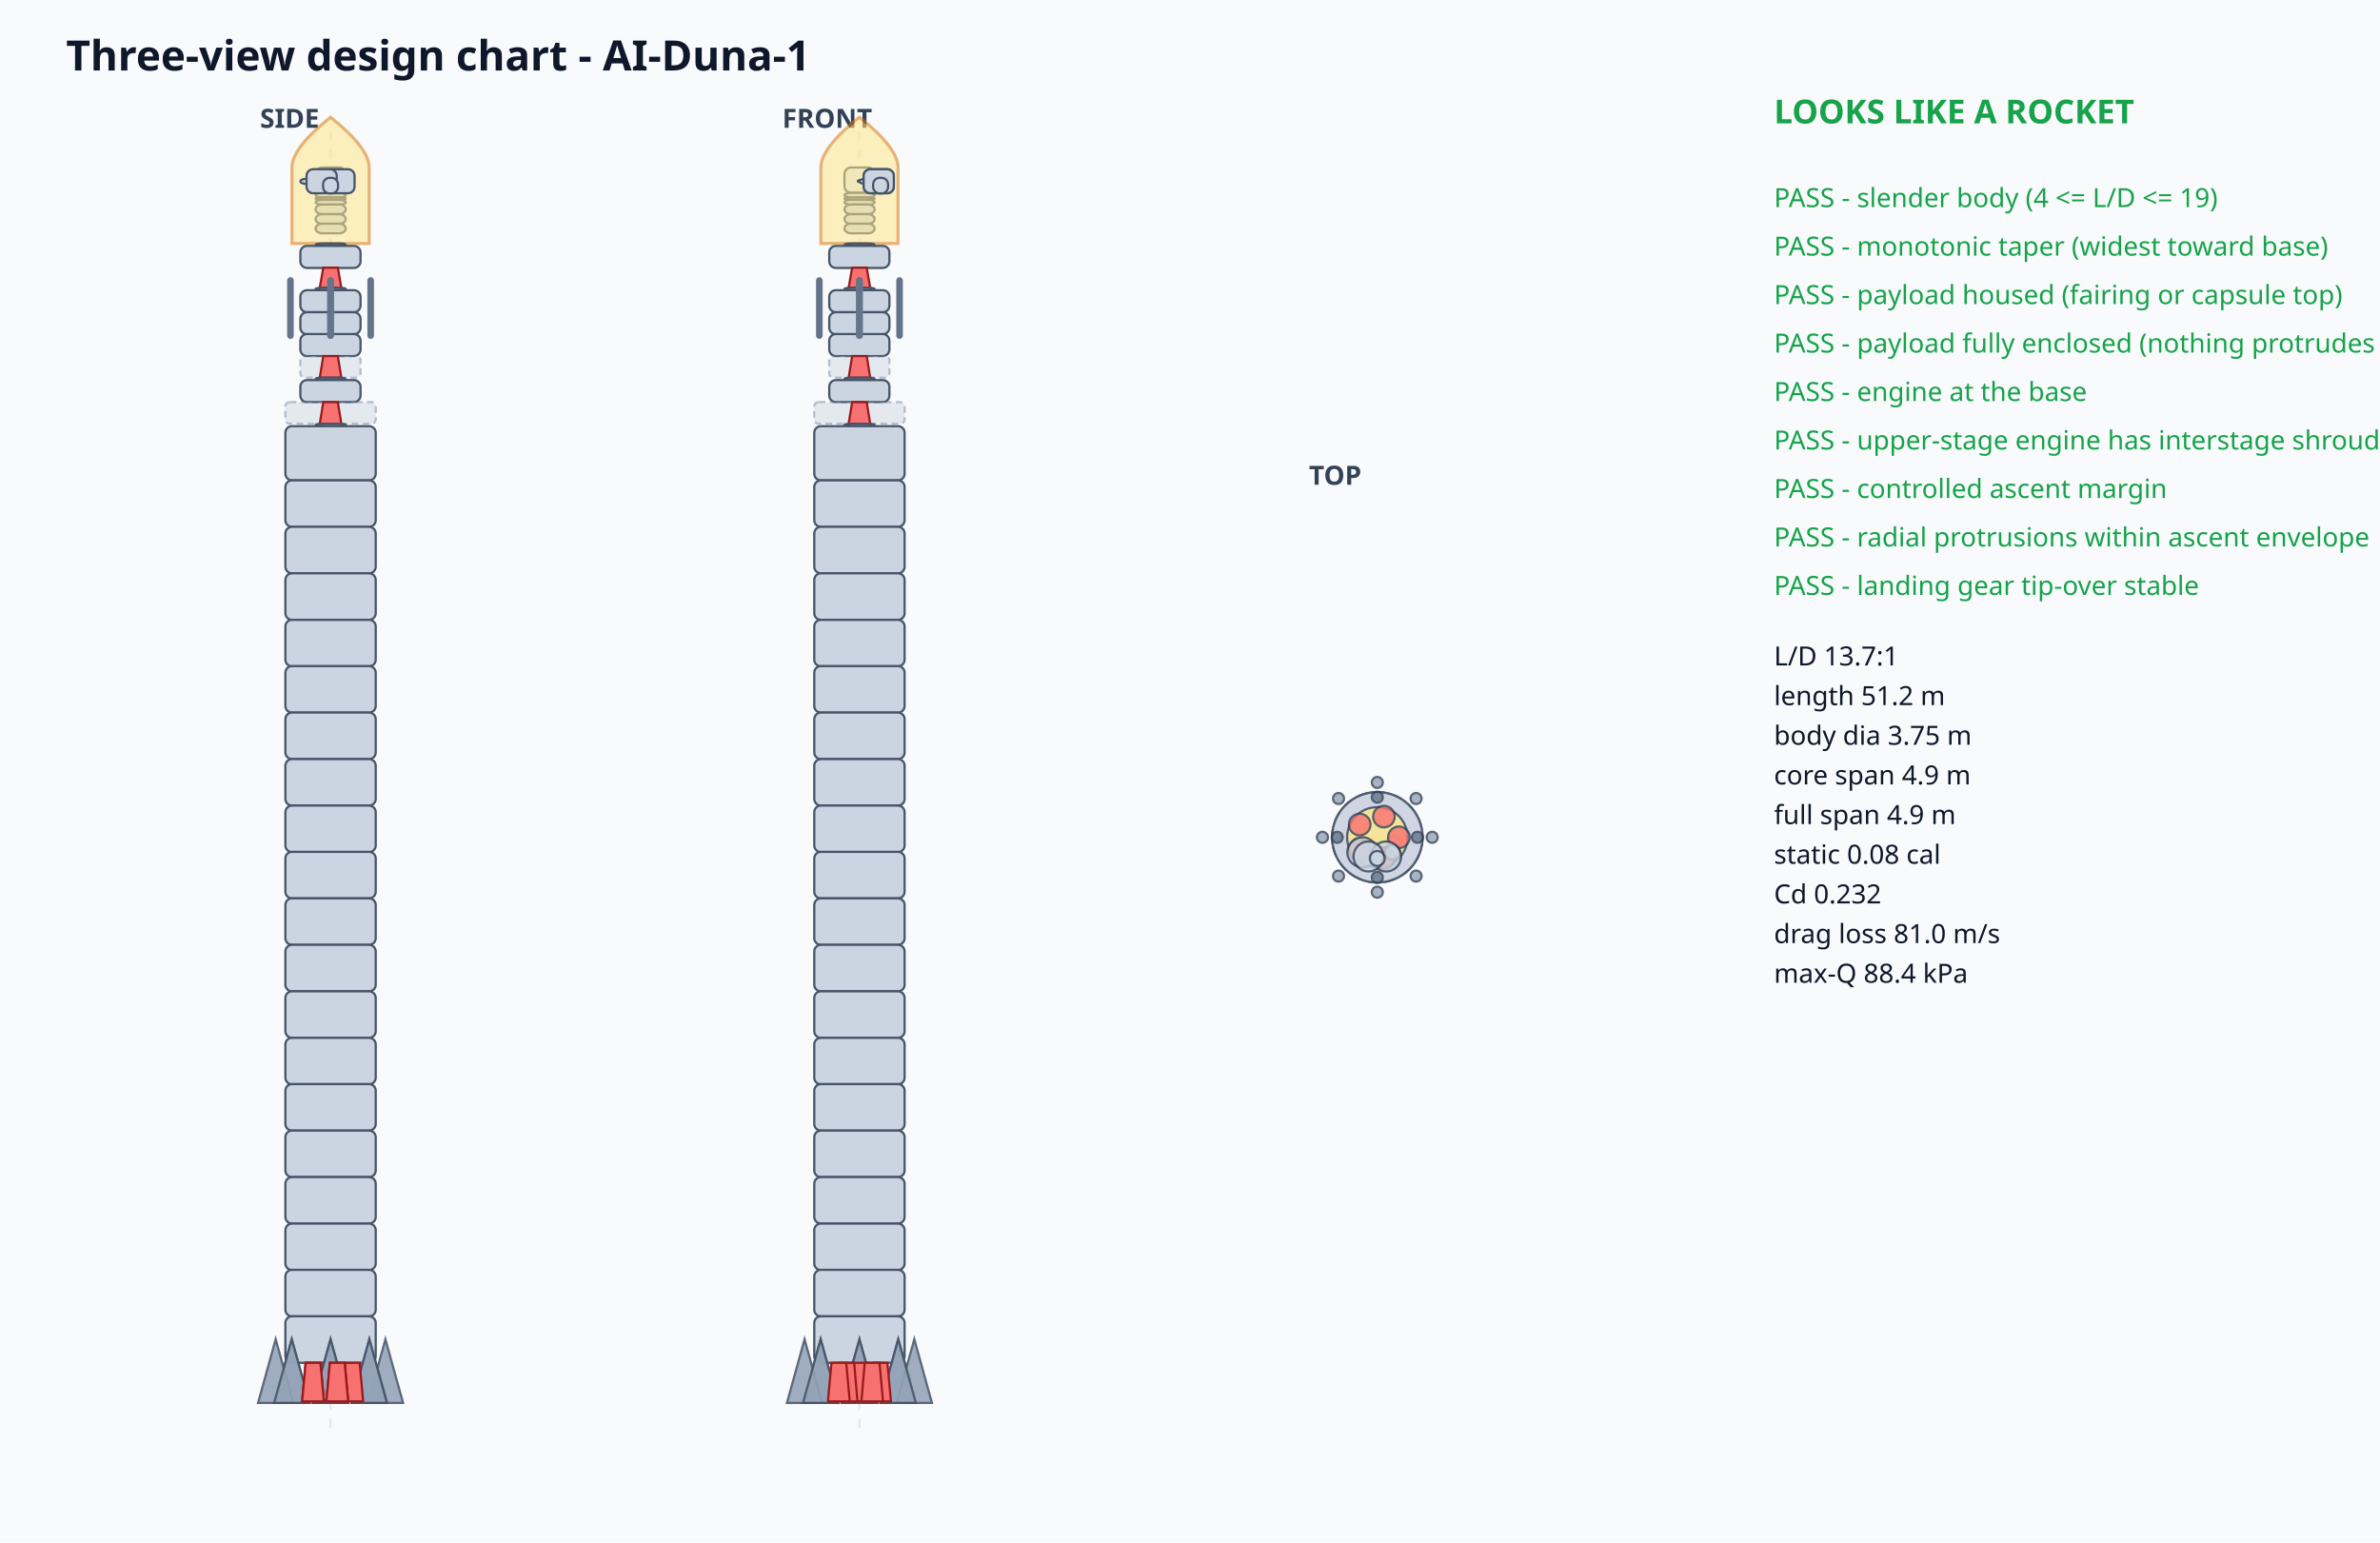
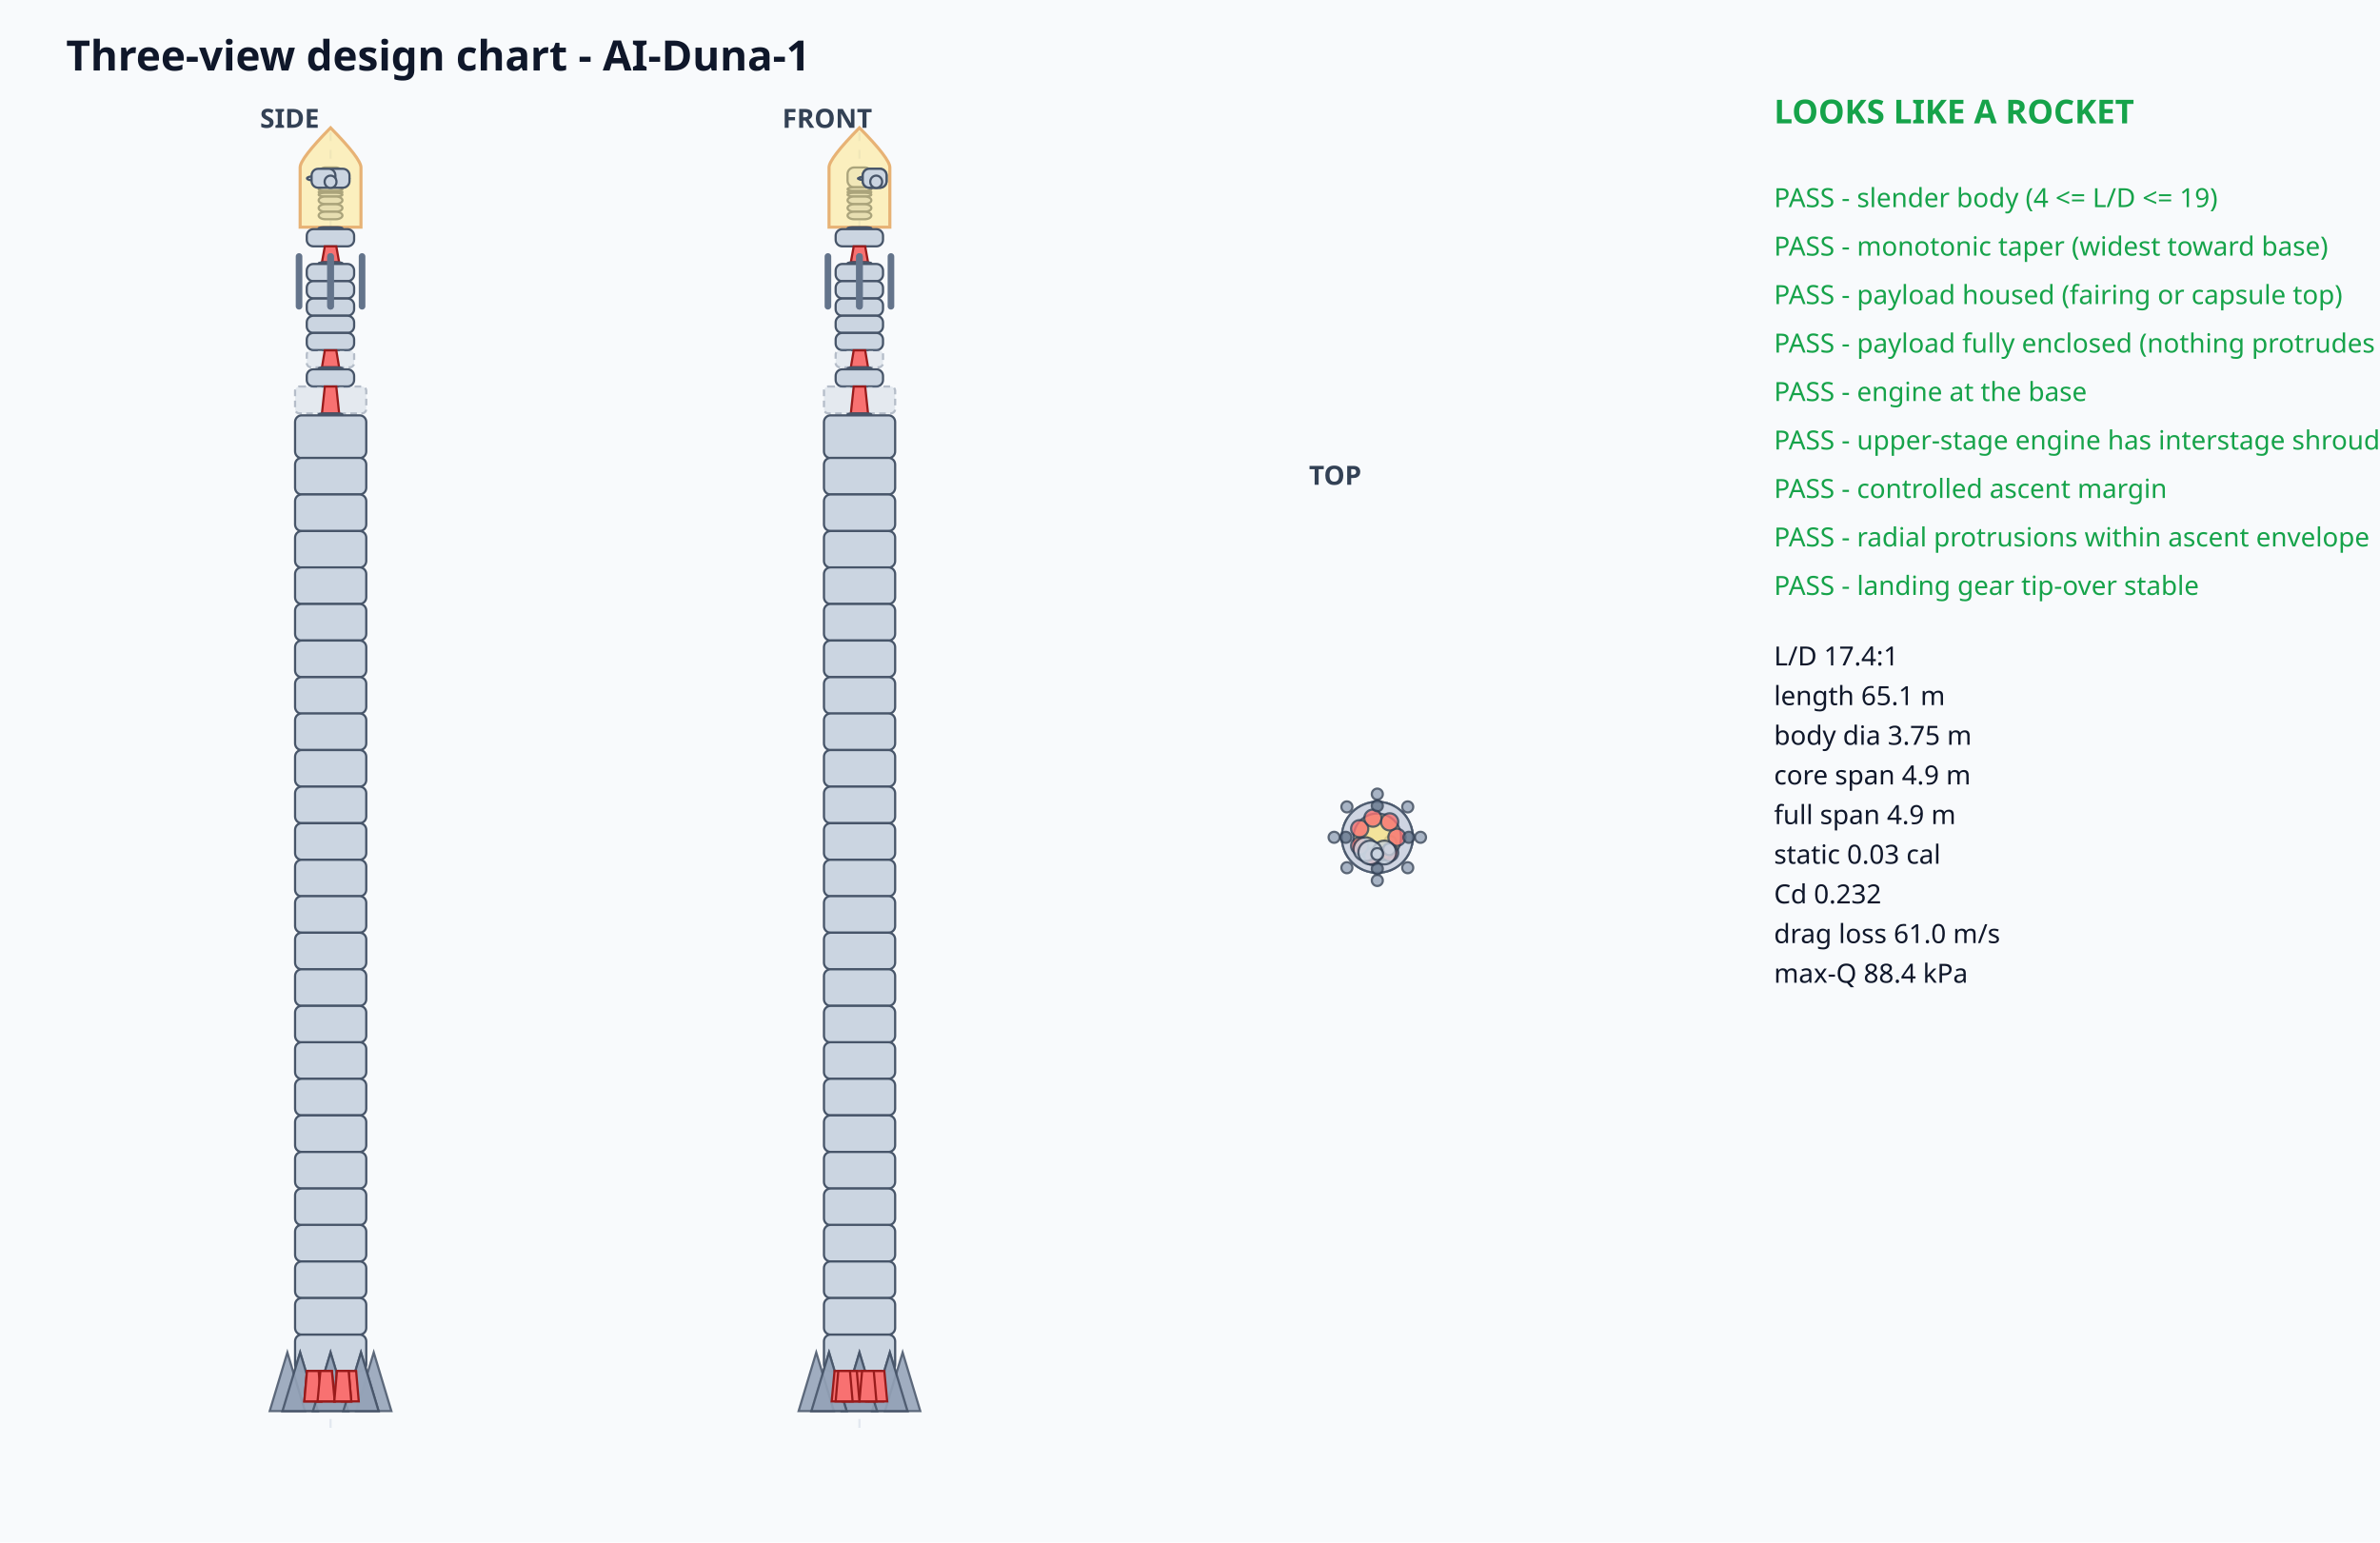
<svg xmlns="http://www.w3.org/2000/svg" width="1080" height="700" viewBox="0 0 1080 700" font-family="system-ui,Segoe UI,sans-serif">
  <rect width="1080" height="700" fill="#f8fafc" />
  <text x="30" y="32" font-size="19" font-weight="700" fill="#0f172a">Three-view design chart - AI-Duna-1</text>
  <text x="805" y="56" font-size="15" font-weight="700" fill="#16a34a">LOOKS LIKE A ROCKET</text>
  <text x="118" y="58" font-size="12" font-weight="700" fill="#334155">SIDE</text>
  <text x="355" y="58" font-size="12" font-weight="700" fill="#334155">FRONT</text>
  <text x="594" y="220" font-size="12" font-weight="700" fill="#334155">TOP</text>
  <line x1="150.0" y1="60" x2="150.0" y2="650" stroke="#e2e8f0" stroke-dasharray="4 4" />
  <line x1="390.0" y1="60" x2="390.0" y2="650" stroke="#e2e8f0" stroke-dasharray="4 4" />
-   <circle cx="625.0" cy="380.0" r="20.5" fill="none" stroke="#94a3b8" stroke-dasharray="4 4" />
-   <rect x="143.2" y="76.0" width="13.7" height="11.5" rx="3" fill="#e2e8f0" stroke="#475569" />
-   <rect x="143.2" y="87.5" width="13.7" height="2.1" rx="3" fill="#cbd5e1" stroke="#475569" />
-   <rect x="143.2" y="89.6" width="13.7" height="1.1" rx="3" fill="#cbd5e1" stroke="#475569" />
-   <rect x="143.2" y="90.7" width="13.7" height="2.2" rx="3" fill="#cbd5e1" stroke="#475569" />
-   <rect x="143.2" y="92.8" width="13.7" height="4.4" rx="3" fill="#cbd5e1" stroke="#475569" />
-   <rect x="143.2" y="97.2" width="13.7" height="4.4" rx="3" fill="#cbd5e1" stroke="#475569" />
-   <rect x="143.2" y="101.5" width="13.7" height="4.4" rx="3" fill="#cbd5e1" stroke="#475569" />
-   <path d="M 132.5 110.5 L 132.5 76.0 Q 132.5 67.2 150.0 53.2 Q 167.5 67.2 167.5 76.0 L 167.5 110.5 Z" fill="#fde68a" stroke="#d97706" stroke-width="1.4" opacity="0.55" />
-   <rect x="143.2" y="110.5" width="13.7" height="1.1" rx="3" fill="#cbd5e1" stroke="#475569" />
-   <rect x="136.3" y="111.6" width="27.3" height="10.0" rx="3" fill="#cbd5e1" stroke="#475569" />
-   <polygon points="146.7,121.5 153.3,121.5 154.9,130.6 145.1,130.6" fill="#f87171" stroke="#991b1b" />
-   <rect x="143.2" y="130.6" width="13.7" height="1.1" rx="3" fill="#cbd5e1" stroke="#475569" />
-   <rect x="136.3" y="131.7" width="27.3" height="10.0" rx="3" fill="#cbd5e1" stroke="#475569" />
-   <rect x="136.3" y="141.7" width="27.3" height="10.0" rx="3" fill="#cbd5e1" stroke="#475569" />
-   <rect x="136.3" y="151.6" width="27.3" height="10.0" rx="3" fill="#cbd5e1" stroke="#475569" />
-   <rect x="136.3" y="161.6" width="27.3" height="9.8" rx="2" fill="#cbd5e1" stroke="#64748b" stroke-dasharray="3 2" opacity="0.45" />
-   <polygon points="146.7,161.6 153.3,161.6 154.9,171.4 145.1,171.4" fill="#f87171" stroke="#991b1b" />
-   <rect x="143.2" y="171.4" width="13.7" height="1.1" rx="3" fill="#cbd5e1" stroke="#475569" />
-   <rect x="136.3" y="172.5" width="27.3" height="10.0" rx="3" fill="#cbd5e1" stroke="#475569" />
-   <rect x="129.5" y="182.5" width="41.0" height="9.8" rx="2" fill="#cbd5e1" stroke="#64748b" stroke-dasharray="3 2" opacity="0.45" />
-   <polygon points="146.7,182.5 153.3,182.5 154.9,192.3 145.1,192.3" fill="#f87171" stroke="#991b1b" />
-   <rect x="143.2" y="192.3" width="13.7" height="1.1" rx="3" fill="#cbd5e1" stroke="#475569" />
-   <rect x="129.5" y="193.4" width="41.0" height="24.6" rx="3" fill="#cbd5e1" stroke="#475569" />
-   <rect x="129.5" y="218.0" width="41.0" height="21.1" rx="3" fill="#cbd5e1" stroke="#475569" />
-   <rect x="129.5" y="239.1" width="41.0" height="21.1" rx="3" fill="#cbd5e1" stroke="#475569" />
-   <rect x="129.5" y="260.2" width="41.0" height="21.1" rx="3" fill="#cbd5e1" stroke="#475569" />
-   <rect x="129.5" y="281.3" width="41.0" height="21.1" rx="3" fill="#cbd5e1" stroke="#475569" />
-   <rect x="129.5" y="302.3" width="41.0" height="21.1" rx="3" fill="#cbd5e1" stroke="#475569" />
-   <rect x="129.5" y="323.4" width="41.0" height="21.1" rx="3" fill="#cbd5e1" stroke="#475569" />
-   <rect x="129.5" y="344.5" width="41.0" height="21.1" rx="3" fill="#cbd5e1" stroke="#475569" />
-   <rect x="129.5" y="365.6" width="41.0" height="21.1" rx="3" fill="#cbd5e1" stroke="#475569" />
-   <rect x="129.5" y="386.6" width="41.0" height="21.1" rx="3" fill="#cbd5e1" stroke="#475569" />
-   <rect x="129.5" y="407.7" width="41.0" height="21.1" rx="3" fill="#cbd5e1" stroke="#475569" />
-   <rect x="129.5" y="428.8" width="41.0" height="21.1" rx="3" fill="#cbd5e1" stroke="#475569" />
-   <rect x="129.5" y="449.9" width="41.0" height="21.1" rx="3" fill="#cbd5e1" stroke="#475569" />
-   <rect x="129.5" y="471.0" width="41.0" height="21.1" rx="3" fill="#cbd5e1" stroke="#475569" />
-   <rect x="129.5" y="492.0" width="41.0" height="21.1" rx="3" fill="#cbd5e1" stroke="#475569" />
-   <rect x="129.5" y="513.1" width="41.0" height="21.1" rx="3" fill="#cbd5e1" stroke="#475569" />
-   <rect x="129.5" y="534.2" width="41.0" height="21.1" rx="3" fill="#cbd5e1" stroke="#475569" />
-   <rect x="129.5" y="555.3" width="41.0" height="21.1" rx="3" fill="#cbd5e1" stroke="#475569" />
-   <rect x="129.5" y="576.3" width="41.0" height="21.1" rx="3" fill="#cbd5e1" stroke="#475569" />
-   <rect x="129.5" y="597.4" width="41.0" height="21.1" rx="3" fill="#cbd5e1" stroke="#475569" />
-   <polygon points="146.7,618.5 153.3,618.5 154.9,636.0 145.1,636.0" fill="#f87171" stroke="#991b1b" />
-   <rect x="154.0" y="81.7" width="6.8" height="1.0" rx="3" fill="#cbd5e1" stroke="#475569" />
-   <rect x="139.1" y="81.7" width="6.8" height="1.0" rx="3" fill="#cbd5e1" stroke="#475569" />
-   <rect x="153.4" y="81.3" width="6.8" height="2.0" rx="3" fill="#cbd5e1" stroke="#475569" />
-   <rect x="136.3" y="81.1" width="13.7" height="2.4" rx="3" fill="#cbd5e1" stroke="#475569" />
-   <rect x="147.2" y="76.8" width="13.7" height="10.9" rx="3" fill="#cbd5e1" stroke="#475569" />
-   <rect x="139.1" y="76.8" width="13.7" height="10.9" rx="3" fill="#cbd5e1" stroke="#475569" />
-   <rect x="146.6" y="80.7" width="6.8" height="7.1" rx="3" fill="#cbd5e1" stroke="#475569" />
-   <line x1="168.2" y1="127.3" x2="168.2" y2="152.3" stroke="#64748b" stroke-width="3" stroke-linecap="round" />
-   <line x1="150.0" y1="127.3" x2="150.0" y2="152.3" stroke="#64748b" stroke-width="3" stroke-linecap="round" />
-   <line x1="131.8" y1="127.3" x2="131.8" y2="152.3" stroke="#64748b" stroke-width="3" stroke-linecap="round" />
-   <line x1="150.0" y1="127.3" x2="150.0" y2="152.3" stroke="#64748b" stroke-width="3" stroke-linecap="round" />
-   <polygon points="174.9,607.8 166.9,636.7 182.9,636.7" fill="#94a3b8" stroke="#475569" opacity="0.88" />
-   <polygon points="167.6,607.8 159.6,636.7 175.6,636.7" fill="#94a3b8" stroke="#475569" opacity="0.88" />
-   <polygon points="150.0,607.8 142.0,636.7 158.0,636.7" fill="#94a3b8" stroke="#475569" opacity="0.88" />
-   <polygon points="132.4,607.8 124.4,636.7 140.4,636.7" fill="#94a3b8" stroke="#475569" opacity="0.88" />
-   <polygon points="125.1,607.8 117.1,636.7 133.1,636.7" fill="#94a3b8" stroke="#475569" opacity="0.88" />
-   <polygon points="132.4,607.8 124.4,636.7 140.4,636.7" fill="#94a3b8" stroke="#475569" opacity="0.88" />
-   <polygon points="150.0,607.8 142.0,636.7 158.0,636.7" fill="#94a3b8" stroke="#475569" opacity="0.88" />
-   <polygon points="167.6,607.8 159.6,636.7 175.6,636.7" fill="#94a3b8" stroke="#475569" opacity="0.88" />
-   <polygon points="156.5,618.5 163.2,618.5 164.8,636.0 154.9,636.0" fill="#f87171" stroke="#991b1b" />
-   <polygon points="149.7,618.5 156.4,618.5 158.0,636.0 148.1,636.0" fill="#f87171" stroke="#991b1b" />
-   <polygon points="138.7,618.5 145.4,618.5 147.0,636.0 137.1,636.0" fill="#f87171" stroke="#991b1b" />
-   <polygon points="138.7,618.5 145.4,618.5 147.0,636.0 137.1,636.0" fill="#f87171" stroke="#991b1b" />
-   <polygon points="149.7,618.5 156.4,618.5 158.0,636.0 148.1,636.0" fill="#f87171" stroke="#991b1b" />
-   <rect x="383.2" y="76.0" width="13.7" height="11.5" rx="3" fill="#e2e8f0" stroke="#475569" />
-   <rect x="383.2" y="87.5" width="13.7" height="2.1" rx="3" fill="#cbd5e1" stroke="#475569" />
-   <rect x="383.2" y="89.6" width="13.7" height="1.1" rx="3" fill="#cbd5e1" stroke="#475569" />
-   <rect x="383.2" y="90.7" width="13.7" height="2.2" rx="3" fill="#cbd5e1" stroke="#475569" />
-   <rect x="383.2" y="92.8" width="13.7" height="4.4" rx="3" fill="#cbd5e1" stroke="#475569" />
-   <rect x="383.2" y="97.2" width="13.7" height="4.4" rx="3" fill="#cbd5e1" stroke="#475569" />
-   <rect x="383.2" y="101.5" width="13.7" height="4.4" rx="3" fill="#cbd5e1" stroke="#475569" />
-   <path d="M 372.5 110.5 L 372.5 76.0 Q 372.5 67.2 390.0 53.2 Q 407.5 67.2 407.5 76.0 L 407.5 110.5 Z" fill="#fde68a" stroke="#d97706" stroke-width="1.4" opacity="0.55" />
-   <rect x="383.2" y="110.5" width="13.7" height="1.1" rx="3" fill="#cbd5e1" stroke="#475569" />
-   <rect x="376.3" y="111.6" width="27.3" height="10.0" rx="3" fill="#cbd5e1" stroke="#475569" />
-   <polygon points="386.7,121.5 393.3,121.5 394.9,130.6 385.1,130.6" fill="#f87171" stroke="#991b1b" />
-   <rect x="383.2" y="130.6" width="13.7" height="1.1" rx="3" fill="#cbd5e1" stroke="#475569" />
-   <rect x="376.3" y="131.7" width="27.3" height="10.0" rx="3" fill="#cbd5e1" stroke="#475569" />
-   <rect x="376.3" y="141.7" width="27.3" height="10.0" rx="3" fill="#cbd5e1" stroke="#475569" />
-   <rect x="376.3" y="151.6" width="27.3" height="10.0" rx="3" fill="#cbd5e1" stroke="#475569" />
-   <rect x="376.3" y="161.6" width="27.3" height="9.8" rx="2" fill="#cbd5e1" stroke="#64748b" stroke-dasharray="3 2" opacity="0.45" />
-   <polygon points="386.7,161.6 393.3,161.6 394.9,171.4 385.1,171.4" fill="#f87171" stroke="#991b1b" />
-   <rect x="383.2" y="171.4" width="13.7" height="1.1" rx="3" fill="#cbd5e1" stroke="#475569" />
-   <rect x="376.3" y="172.5" width="27.3" height="10.0" rx="3" fill="#cbd5e1" stroke="#475569" />
-   <rect x="369.5" y="182.5" width="41.0" height="9.8" rx="2" fill="#cbd5e1" stroke="#64748b" stroke-dasharray="3 2" opacity="0.45" />
-   <polygon points="386.7,182.5 393.3,182.5 394.9,192.3 385.1,192.3" fill="#f87171" stroke="#991b1b" />
-   <rect x="383.2" y="192.3" width="13.7" height="1.1" rx="3" fill="#cbd5e1" stroke="#475569" />
-   <rect x="369.5" y="193.4" width="41.0" height="24.6" rx="3" fill="#cbd5e1" stroke="#475569" />
-   <rect x="369.5" y="218.0" width="41.0" height="21.1" rx="3" fill="#cbd5e1" stroke="#475569" />
-   <rect x="369.5" y="239.1" width="41.0" height="21.1" rx="3" fill="#cbd5e1" stroke="#475569" />
-   <rect x="369.5" y="260.2" width="41.0" height="21.1" rx="3" fill="#cbd5e1" stroke="#475569" />
-   <rect x="369.5" y="281.3" width="41.0" height="21.1" rx="3" fill="#cbd5e1" stroke="#475569" />
-   <rect x="369.5" y="302.3" width="41.0" height="21.1" rx="3" fill="#cbd5e1" stroke="#475569" />
-   <rect x="369.5" y="323.4" width="41.0" height="21.1" rx="3" fill="#cbd5e1" stroke="#475569" />
-   <rect x="369.5" y="344.5" width="41.0" height="21.1" rx="3" fill="#cbd5e1" stroke="#475569" />
-   <rect x="369.5" y="365.6" width="41.0" height="21.1" rx="3" fill="#cbd5e1" stroke="#475569" />
-   <rect x="369.5" y="386.6" width="41.0" height="21.1" rx="3" fill="#cbd5e1" stroke="#475569" />
-   <rect x="369.5" y="407.7" width="41.0" height="21.1" rx="3" fill="#cbd5e1" stroke="#475569" />
-   <rect x="369.5" y="428.8" width="41.0" height="21.1" rx="3" fill="#cbd5e1" stroke="#475569" />
-   <rect x="369.5" y="449.9" width="41.0" height="21.1" rx="3" fill="#cbd5e1" stroke="#475569" />
-   <rect x="369.5" y="471.0" width="41.0" height="21.1" rx="3" fill="#cbd5e1" stroke="#475569" />
-   <rect x="369.5" y="492.0" width="41.0" height="21.1" rx="3" fill="#cbd5e1" stroke="#475569" />
-   <rect x="369.5" y="513.1" width="41.0" height="21.1" rx="3" fill="#cbd5e1" stroke="#475569" />
-   <rect x="369.5" y="534.2" width="41.0" height="21.1" rx="3" fill="#cbd5e1" stroke="#475569" />
-   <rect x="369.5" y="555.3" width="41.0" height="21.1" rx="3" fill="#cbd5e1" stroke="#475569" />
-   <rect x="369.5" y="576.3" width="41.0" height="21.1" rx="3" fill="#cbd5e1" stroke="#475569" />
-   <rect x="369.5" y="597.4" width="41.0" height="21.1" rx="3" fill="#cbd5e1" stroke="#475569" />
-   <polygon points="386.7,618.5 393.3,618.5 394.9,636.0 385.1,636.0" fill="#f87171" stroke="#991b1b" />
-   <rect x="389.3" y="81.7" width="6.8" height="1.0" rx="3" fill="#cbd5e1" stroke="#475569" />
-   <rect x="389.3" y="81.7" width="6.8" height="1.0" rx="3" fill="#cbd5e1" stroke="#475569" />
-   <rect x="393.4" y="81.3" width="6.8" height="2.0" rx="3" fill="#cbd5e1" stroke="#475569" />
-   <rect x="390.0" y="81.1" width="13.7" height="2.4" rx="3" fill="#cbd5e1" stroke="#475569" />
-   <rect x="391.9" y="76.8" width="13.7" height="10.9" rx="3" fill="#cbd5e1" stroke="#475569" />
-   <rect x="391.9" y="76.8" width="13.7" height="10.9" rx="3" fill="#cbd5e1" stroke="#475569" />
-   <rect x="396.2" y="80.7" width="6.8" height="7.1" rx="3" fill="#cbd5e1" stroke="#475569" />
-   <line x1="390.0" y1="127.3" x2="390.0" y2="152.3" stroke="#64748b" stroke-width="3" stroke-linecap="round" />
-   <line x1="408.2" y1="127.3" x2="408.2" y2="152.3" stroke="#64748b" stroke-width="3" stroke-linecap="round" />
-   <line x1="390.0" y1="127.3" x2="390.0" y2="152.3" stroke="#64748b" stroke-width="3" stroke-linecap="round" />
-   <line x1="371.8" y1="127.3" x2="371.8" y2="152.3" stroke="#64748b" stroke-width="3" stroke-linecap="round" />
-   <polygon points="390.0,607.8 382.0,636.7 398.0,636.7" fill="#94a3b8" stroke="#475569" opacity="0.88" />
-   <polygon points="407.6,607.8 399.6,636.7 415.6,636.7" fill="#94a3b8" stroke="#475569" opacity="0.88" />
-   <polygon points="414.9,607.8 406.9,636.7 422.9,636.7" fill="#94a3b8" stroke="#475569" opacity="0.88" />
-   <polygon points="407.6,607.8 399.6,636.7 415.6,636.7" fill="#94a3b8" stroke="#475569" opacity="0.88" />
-   <polygon points="390.0,607.8 382.0,636.7 398.0,636.7" fill="#94a3b8" stroke="#475569" opacity="0.88" />
-   <polygon points="372.4,607.8 364.4,636.7 380.4,636.7" fill="#94a3b8" stroke="#475569" opacity="0.88" />
-   <polygon points="365.1,607.8 357.1,636.7 373.1,636.7" fill="#94a3b8" stroke="#475569" opacity="0.88" />
-   <polygon points="372.4,607.8 364.4,636.7 380.4,636.7" fill="#94a3b8" stroke="#475569" opacity="0.88" />
-   <polygon points="386.7,618.5 393.3,618.5 394.9,636.0 385.1,636.0" fill="#f87171" stroke="#991b1b" />
-   <polygon points="396.0,618.5 402.7,618.5 404.3,636.0 394.4,636.0" fill="#f87171" stroke="#991b1b" />
-   <polygon points="392.4,618.5 399.1,618.5 400.7,636.0 390.9,636.0" fill="#f87171" stroke="#991b1b" />
-   <polygon points="380.9,618.5 387.6,618.5 389.1,636.0 379.3,636.0" fill="#f87171" stroke="#991b1b" />
-   <polygon points="377.3,618.5 384.0,618.5 385.6,636.0 375.7,636.0" fill="#f87171" stroke="#991b1b" />
-   <circle cx="625.0" cy="380.0" r="20.5" fill="#cbd5e1" stroke="#475569" opacity="0.30" />
-   <circle cx="625.0" cy="380.0" r="20.5" fill="#cbd5e1" stroke="#475569" opacity="0.30" />
-   <circle cx="625.0" cy="380.0" r="20.5" fill="#cbd5e1" stroke="#475569" opacity="0.30" />
-   <circle cx="625.0" cy="380.0" r="20.5" fill="#cbd5e1" stroke="#475569" opacity="0.30" />
-   <circle cx="625.0" cy="380.0" r="20.5" fill="#cbd5e1" stroke="#475569" opacity="0.30" />
-   <circle cx="625.0" cy="380.0" r="20.5" fill="#cbd5e1" stroke="#475569" opacity="0.30" />
-   <circle cx="625.0" cy="380.0" r="20.5" fill="#cbd5e1" stroke="#475569" opacity="0.30" />
-   <circle cx="625.0" cy="380.0" r="20.5" fill="#cbd5e1" stroke="#475569" opacity="0.30" />
-   <circle cx="632.5" cy="382.7" r="3.4" fill="#cbd5e1" stroke="#334155" opacity="0.80" />
-   <circle cx="617.5" cy="382.7" r="3.4" fill="#cbd5e1" stroke="#334155" opacity="0.80" />
-   <circle cx="625.0" cy="380.0" r="13.7" fill="#fde68a" stroke="#334155" opacity="0.80" />
-   <circle cx="634.8" cy="380.0" r="4.9" fill="#f87171" stroke="#334155" opacity="0.80" />
-   <circle cx="628.0" cy="389.4" r="4.9" fill="#f87171" stroke="#334155" opacity="0.80" />
-   <circle cx="617.0" cy="385.8" r="4.9" fill="#f87171" stroke="#334155" opacity="0.80" />
-   <circle cx="617.0" cy="374.2" r="4.9" fill="#f87171" stroke="#334155" opacity="0.80" />
-   <circle cx="628.0" cy="370.6" r="4.9" fill="#f87171" stroke="#334155" opacity="0.80" />
-   <circle cx="631.8" cy="386.8" r="3.4" fill="#cbd5e1" stroke="#334155" opacity="0.80" />
-   <circle cx="618.2" cy="386.8" r="6.8" fill="#cbd5e1" stroke="#334155" opacity="0.80" />
-   <circle cx="629.0" cy="388.7" r="6.8" fill="#cbd5e1" stroke="#334155" opacity="0.80" />
-   <circle cx="621.0" cy="388.7" r="6.8" fill="#cbd5e1" stroke="#334155" opacity="0.80" />
-   <circle cx="625.0" cy="389.6" r="3.4" fill="#cbd5e1" stroke="#334155" opacity="0.80" />
-   <circle cx="649.9" cy="380.0" r="2.5" fill="#94a3b8" stroke="#334155" opacity="0.80" />
-   <circle cx="642.6" cy="397.6" r="2.5" fill="#94a3b8" stroke="#334155" opacity="0.80" />
-   <circle cx="625.0" cy="404.9" r="2.5" fill="#94a3b8" stroke="#334155" opacity="0.80" />
-   <circle cx="607.4" cy="397.6" r="2.5" fill="#94a3b8" stroke="#334155" opacity="0.80" />
-   <circle cx="600.1" cy="380.0" r="2.5" fill="#94a3b8" stroke="#334155" opacity="0.80" />
-   <circle cx="607.4" cy="362.4" r="2.5" fill="#94a3b8" stroke="#334155" opacity="0.80" />
-   <circle cx="625.0" cy="355.1" r="2.5" fill="#94a3b8" stroke="#334155" opacity="0.80" />
-   <circle cx="642.6" cy="362.4" r="2.5" fill="#94a3b8" stroke="#334155" opacity="0.80" />
-   <circle cx="643.2" cy="380.0" r="2.5" fill="#64748b" stroke="#334155" opacity="0.80" />
-   <circle cx="625.0" cy="398.2" r="2.5" fill="#64748b" stroke="#334155" opacity="0.80" />
-   <circle cx="606.8" cy="380.0" r="2.5" fill="#64748b" stroke="#334155" opacity="0.80" />
-   <circle cx="625.0" cy="361.8" r="2.5" fill="#64748b" stroke="#334155" opacity="0.80" />
+   <circle cx="625.0" cy="380.0" r="16.1" fill="none" stroke="#94a3b8" stroke-dasharray="4 4" />
+   <rect x="144.6" y="76.0" width="10.8" height="9.0" rx="3" fill="#e2e8f0" stroke="#475569" />
+   <rect x="144.6" y="85.0" width="10.8" height="1.7" rx="3" fill="#cbd5e1" stroke="#475569" />
+   <rect x="144.6" y="86.7" width="10.8" height="1.0" rx="3" fill="#cbd5e1" stroke="#475569" />
+   <rect x="144.6" y="87.5" width="10.8" height="1.7" rx="3" fill="#cbd5e1" stroke="#475569" />
+   <rect x="144.6" y="89.2" width="10.8" height="3.4" rx="3" fill="#cbd5e1" stroke="#475569" />
+   <rect x="144.6" y="92.7" width="10.8" height="3.4" rx="3" fill="#cbd5e1" stroke="#475569" />
+   <rect x="144.6" y="96.1" width="10.8" height="3.4" rx="3" fill="#cbd5e1" stroke="#475569" />
+   <path d="M 136.2 103.1 L 136.2 76.0 Q 136.2 72.0 150.0 58.0 Q 163.8 72.0 163.8 76.0 L 163.8 103.1 Z" fill="#fde68a" stroke="#d97706" stroke-width="1.4" opacity="0.55" />
+   <rect x="144.6" y="103.1" width="10.8" height="1.0" rx="3" fill="#cbd5e1" stroke="#475569" />
+   <rect x="139.2" y="104.0" width="21.5" height="7.8" rx="3" fill="#cbd5e1" stroke="#475569" />
+   <polygon points="147.4,111.8 152.6,111.8 153.9,119.0 146.1,119.0" fill="#f87171" stroke="#991b1b" />
+   <rect x="144.6" y="119.0" width="10.8" height="1.0" rx="3" fill="#cbd5e1" stroke="#475569" />
+   <rect x="139.2" y="119.8" width="21.5" height="7.8" rx="3" fill="#cbd5e1" stroke="#475569" />
+   <rect x="139.2" y="127.6" width="21.5" height="7.8" rx="3" fill="#cbd5e1" stroke="#475569" />
+   <rect x="139.2" y="135.5" width="21.5" height="7.8" rx="3" fill="#cbd5e1" stroke="#475569" />
+   <rect x="139.2" y="143.3" width="21.5" height="7.8" rx="3" fill="#cbd5e1" stroke="#475569" />
+   <rect x="139.2" y="151.1" width="21.5" height="7.8" rx="3" fill="#cbd5e1" stroke="#475569" />
+   <rect x="139.2" y="159.0" width="21.5" height="7.7" rx="2" fill="#cbd5e1" stroke="#64748b" stroke-dasharray="3 2" opacity="0.45" />
+   <polygon points="147.4,159.0 152.6,159.0 153.9,166.7 146.1,166.7" fill="#f87171" stroke="#991b1b" />
+   <rect x="144.6" y="166.7" width="10.8" height="1.0" rx="3" fill="#cbd5e1" stroke="#475569" />
+   <rect x="139.2" y="167.6" width="21.5" height="7.8" rx="3" fill="#cbd5e1" stroke="#475569" />
+   <rect x="133.9" y="175.4" width="32.3" height="12.2" rx="2" fill="#cbd5e1" stroke="#64748b" stroke-dasharray="3 2" opacity="0.45" />
+   <polygon points="147.4,175.4 152.6,175.4 153.9,187.6 146.1,187.6" fill="#f87171" stroke="#991b1b" />
+   <rect x="144.6" y="187.6" width="10.8" height="1.0" rx="3" fill="#cbd5e1" stroke="#475569" />
+   <rect x="133.9" y="188.5" width="32.3" height="19.4" rx="3" fill="#cbd5e1" stroke="#475569" />
+   <rect x="133.9" y="207.8" width="32.3" height="16.6" rx="3" fill="#cbd5e1" stroke="#475569" />
+   <rect x="133.9" y="224.4" width="32.3" height="16.6" rx="3" fill="#cbd5e1" stroke="#475569" />
+   <rect x="133.9" y="241.0" width="32.3" height="16.6" rx="3" fill="#cbd5e1" stroke="#475569" />
+   <rect x="133.9" y="257.5" width="32.3" height="16.6" rx="3" fill="#cbd5e1" stroke="#475569" />
+   <rect x="133.9" y="274.1" width="32.3" height="16.6" rx="3" fill="#cbd5e1" stroke="#475569" />
+   <rect x="133.9" y="290.7" width="32.3" height="16.6" rx="3" fill="#cbd5e1" stroke="#475569" />
+   <rect x="133.9" y="307.3" width="32.3" height="16.6" rx="3" fill="#cbd5e1" stroke="#475569" />
+   <rect x="133.9" y="323.8" width="32.3" height="16.6" rx="3" fill="#cbd5e1" stroke="#475569" />
+   <rect x="133.9" y="340.4" width="32.3" height="16.6" rx="3" fill="#cbd5e1" stroke="#475569" />
+   <rect x="133.9" y="357.0" width="32.3" height="16.6" rx="3" fill="#cbd5e1" stroke="#475569" />
+   <rect x="133.9" y="373.6" width="32.3" height="16.6" rx="3" fill="#cbd5e1" stroke="#475569" />
+   <rect x="133.9" y="390.2" width="32.3" height="16.6" rx="3" fill="#cbd5e1" stroke="#475569" />
+   <rect x="133.9" y="406.7" width="32.3" height="16.6" rx="3" fill="#cbd5e1" stroke="#475569" />
+   <rect x="133.9" y="423.3" width="32.3" height="16.6" rx="3" fill="#cbd5e1" stroke="#475569" />
+   <rect x="133.9" y="439.9" width="32.3" height="16.6" rx="3" fill="#cbd5e1" stroke="#475569" />
+   <rect x="133.9" y="456.5" width="32.3" height="16.6" rx="3" fill="#cbd5e1" stroke="#475569" />
+   <rect x="133.9" y="473.0" width="32.3" height="16.6" rx="3" fill="#cbd5e1" stroke="#475569" />
+   <rect x="133.9" y="489.6" width="32.3" height="16.6" rx="3" fill="#cbd5e1" stroke="#475569" />
+   <rect x="133.9" y="506.2" width="32.3" height="16.6" rx="3" fill="#cbd5e1" stroke="#475569" />
+   <rect x="133.9" y="522.8" width="32.3" height="16.6" rx="3" fill="#cbd5e1" stroke="#475569" />
+   <rect x="133.9" y="539.4" width="32.3" height="16.6" rx="3" fill="#cbd5e1" stroke="#475569" />
+   <rect x="133.9" y="555.9" width="32.3" height="16.6" rx="3" fill="#cbd5e1" stroke="#475569" />
+   <rect x="133.9" y="572.5" width="32.3" height="16.6" rx="3" fill="#cbd5e1" stroke="#475569" />
+   <rect x="133.9" y="589.1" width="32.3" height="16.6" rx="3" fill="#cbd5e1" stroke="#475569" />
+   <rect x="133.9" y="605.7" width="32.3" height="16.6" rx="3" fill="#cbd5e1" stroke="#475569" />
+   <polygon points="147.4,622.2 152.6,622.2 153.9,636.0 146.1,636.0" fill="#f87171" stroke="#991b1b" />
+   <rect x="153.2" y="80.5" width="5.4" height="1.0" rx="3" fill="#cbd5e1" stroke="#475569" />
+   <rect x="149.8" y="80.5" width="5.4" height="1.0" rx="3" fill="#cbd5e1" stroke="#475569" />
+   <rect x="144.8" y="80.5" width="5.4" height="1.0" rx="3" fill="#cbd5e1" stroke="#475569" />
+   <rect x="141.4" y="80.5" width="5.4" height="1.0" rx="3" fill="#cbd5e1" stroke="#475569" />
+   <rect x="152.7" y="80.2" width="5.4" height="1.5" rx="3" fill="#cbd5e1" stroke="#475569" />
+   <rect x="139.3" y="80.0" width="10.8" height="1.9" rx="3" fill="#cbd5e1" stroke="#475569" />
+   <rect x="147.8" y="76.6" width="10.8" height="8.6" rx="3" fill="#cbd5e1" stroke="#475569" />
+   <rect x="141.4" y="76.6" width="10.8" height="8.6" rx="3" fill="#cbd5e1" stroke="#475569" />
+   <rect x="147.3" y="79.7" width="5.4" height="5.6" rx="3" fill="#cbd5e1" stroke="#475569" />
+   <line x1="164.3" y1="116.4" x2="164.3" y2="139.0" stroke="#64748b" stroke-width="3" stroke-linecap="round" />
+   <line x1="150.0" y1="116.4" x2="150.0" y2="139.0" stroke="#64748b" stroke-width="3" stroke-linecap="round" />
+   <line x1="135.7" y1="116.4" x2="135.7" y2="139.0" stroke="#64748b" stroke-width="3" stroke-linecap="round" />
+   <line x1="150.0" y1="116.4" x2="150.0" y2="139.0" stroke="#64748b" stroke-width="3" stroke-linecap="round" />
+   <polygon points="169.6,613.8 161.6,640.4 177.6,640.4" fill="#94a3b8" stroke="#475569" opacity="0.88" />
+   <polygon points="163.8,613.8 155.8,640.4 171.8,640.4" fill="#94a3b8" stroke="#475569" opacity="0.88" />
+   <polygon points="150.0,613.8 142.0,640.4 158.0,640.4" fill="#94a3b8" stroke="#475569" opacity="0.88" />
+   <polygon points="136.2,613.8 128.2,640.4 144.2,640.4" fill="#94a3b8" stroke="#475569" opacity="0.88" />
+   <polygon points="130.4,613.8 122.4,640.4 138.4,640.4" fill="#94a3b8" stroke="#475569" opacity="0.88" />
+   <polygon points="136.2,613.8 128.2,640.4 144.2,640.4" fill="#94a3b8" stroke="#475569" opacity="0.88" />
+   <polygon points="150.0,613.8 142.0,640.4 158.0,640.4" fill="#94a3b8" stroke="#475569" opacity="0.88" />
+   <polygon points="163.8,613.8 155.8,640.4 171.8,640.4" fill="#94a3b8" stroke="#475569" opacity="0.88" />
+   <polygon points="156.3,622.2 161.6,622.2 162.8,636.0 155.1,636.0" fill="#f87171" stroke="#991b1b" />
+   <polygon points="152.9,622.2 158.2,622.2 159.4,636.0 151.7,636.0" fill="#f87171" stroke="#991b1b" />
+   <polygon points="145.4,622.2 150.6,622.2 151.9,636.0 144.1,636.0" fill="#f87171" stroke="#991b1b" />
+   <polygon points="139.3,622.2 144.6,622.2 145.8,636.0 138.1,636.0" fill="#f87171" stroke="#991b1b" />
+   <polygon points="139.3,622.2 144.6,622.2 145.8,636.0 138.1,636.0" fill="#f87171" stroke="#991b1b" />
+   <polygon points="145.4,622.2 150.6,622.2 151.9,636.0 144.1,636.0" fill="#f87171" stroke="#991b1b" />
+   <polygon points="152.9,622.2 158.2,622.2 159.4,636.0 151.7,636.0" fill="#f87171" stroke="#991b1b" />
+   <rect x="384.6" y="76.0" width="10.8" height="9.0" rx="3" fill="#e2e8f0" stroke="#475569" />
+   <rect x="384.6" y="85.0" width="10.8" height="1.7" rx="3" fill="#cbd5e1" stroke="#475569" />
+   <rect x="384.6" y="86.7" width="10.8" height="1.0" rx="3" fill="#cbd5e1" stroke="#475569" />
+   <rect x="384.6" y="87.5" width="10.8" height="1.7" rx="3" fill="#cbd5e1" stroke="#475569" />
+   <rect x="384.6" y="89.2" width="10.8" height="3.4" rx="3" fill="#cbd5e1" stroke="#475569" />
+   <rect x="384.6" y="92.7" width="10.8" height="3.4" rx="3" fill="#cbd5e1" stroke="#475569" />
+   <rect x="384.6" y="96.1" width="10.8" height="3.4" rx="3" fill="#cbd5e1" stroke="#475569" />
+   <path d="M 376.2 103.1 L 376.2 76.0 Q 376.2 72.0 390.0 58.0 Q 403.8 72.0 403.8 76.0 L 403.8 103.1 Z" fill="#fde68a" stroke="#d97706" stroke-width="1.4" opacity="0.55" />
+   <rect x="384.6" y="103.1" width="10.8" height="1.0" rx="3" fill="#cbd5e1" stroke="#475569" />
+   <rect x="379.2" y="104.0" width="21.5" height="7.8" rx="3" fill="#cbd5e1" stroke="#475569" />
+   <polygon points="387.4,111.8 392.6,111.8 393.9,119.0 386.1,119.0" fill="#f87171" stroke="#991b1b" />
+   <rect x="384.6" y="119.0" width="10.8" height="1.0" rx="3" fill="#cbd5e1" stroke="#475569" />
+   <rect x="379.2" y="119.8" width="21.5" height="7.8" rx="3" fill="#cbd5e1" stroke="#475569" />
+   <rect x="379.2" y="127.6" width="21.5" height="7.8" rx="3" fill="#cbd5e1" stroke="#475569" />
+   <rect x="379.2" y="135.5" width="21.5" height="7.8" rx="3" fill="#cbd5e1" stroke="#475569" />
+   <rect x="379.2" y="143.3" width="21.5" height="7.8" rx="3" fill="#cbd5e1" stroke="#475569" />
+   <rect x="379.2" y="151.1" width="21.5" height="7.8" rx="3" fill="#cbd5e1" stroke="#475569" />
+   <rect x="379.2" y="159.0" width="21.5" height="7.7" rx="2" fill="#cbd5e1" stroke="#64748b" stroke-dasharray="3 2" opacity="0.45" />
+   <polygon points="387.4,159.0 392.6,159.0 393.9,166.7 386.1,166.7" fill="#f87171" stroke="#991b1b" />
+   <rect x="384.6" y="166.7" width="10.8" height="1.0" rx="3" fill="#cbd5e1" stroke="#475569" />
+   <rect x="379.2" y="167.6" width="21.5" height="7.8" rx="3" fill="#cbd5e1" stroke="#475569" />
+   <rect x="373.9" y="175.4" width="32.3" height="12.2" rx="2" fill="#cbd5e1" stroke="#64748b" stroke-dasharray="3 2" opacity="0.45" />
+   <polygon points="387.4,175.4 392.6,175.4 393.9,187.6 386.1,187.6" fill="#f87171" stroke="#991b1b" />
+   <rect x="384.6" y="187.6" width="10.8" height="1.0" rx="3" fill="#cbd5e1" stroke="#475569" />
+   <rect x="373.9" y="188.5" width="32.3" height="19.4" rx="3" fill="#cbd5e1" stroke="#475569" />
+   <rect x="373.9" y="207.8" width="32.3" height="16.6" rx="3" fill="#cbd5e1" stroke="#475569" />
+   <rect x="373.9" y="224.4" width="32.3" height="16.6" rx="3" fill="#cbd5e1" stroke="#475569" />
+   <rect x="373.9" y="241.0" width="32.3" height="16.6" rx="3" fill="#cbd5e1" stroke="#475569" />
+   <rect x="373.9" y="257.5" width="32.3" height="16.6" rx="3" fill="#cbd5e1" stroke="#475569" />
+   <rect x="373.9" y="274.1" width="32.3" height="16.6" rx="3" fill="#cbd5e1" stroke="#475569" />
+   <rect x="373.9" y="290.7" width="32.3" height="16.6" rx="3" fill="#cbd5e1" stroke="#475569" />
+   <rect x="373.9" y="307.3" width="32.3" height="16.6" rx="3" fill="#cbd5e1" stroke="#475569" />
+   <rect x="373.9" y="323.8" width="32.3" height="16.6" rx="3" fill="#cbd5e1" stroke="#475569" />
+   <rect x="373.9" y="340.4" width="32.3" height="16.6" rx="3" fill="#cbd5e1" stroke="#475569" />
+   <rect x="373.9" y="357.0" width="32.3" height="16.6" rx="3" fill="#cbd5e1" stroke="#475569" />
+   <rect x="373.9" y="373.6" width="32.3" height="16.6" rx="3" fill="#cbd5e1" stroke="#475569" />
+   <rect x="373.9" y="390.2" width="32.3" height="16.6" rx="3" fill="#cbd5e1" stroke="#475569" />
+   <rect x="373.9" y="406.7" width="32.3" height="16.6" rx="3" fill="#cbd5e1" stroke="#475569" />
+   <rect x="373.9" y="423.3" width="32.3" height="16.6" rx="3" fill="#cbd5e1" stroke="#475569" />
+   <rect x="373.9" y="439.9" width="32.3" height="16.6" rx="3" fill="#cbd5e1" stroke="#475569" />
+   <rect x="373.9" y="456.5" width="32.3" height="16.6" rx="3" fill="#cbd5e1" stroke="#475569" />
+   <rect x="373.9" y="473.0" width="32.3" height="16.6" rx="3" fill="#cbd5e1" stroke="#475569" />
+   <rect x="373.9" y="489.6" width="32.3" height="16.6" rx="3" fill="#cbd5e1" stroke="#475569" />
+   <rect x="373.9" y="506.2" width="32.3" height="16.6" rx="3" fill="#cbd5e1" stroke="#475569" />
+   <rect x="373.9" y="522.8" width="32.3" height="16.6" rx="3" fill="#cbd5e1" stroke="#475569" />
+   <rect x="373.9" y="539.4" width="32.3" height="16.6" rx="3" fill="#cbd5e1" stroke="#475569" />
+   <rect x="373.9" y="555.9" width="32.3" height="16.6" rx="3" fill="#cbd5e1" stroke="#475569" />
+   <rect x="373.9" y="572.5" width="32.3" height="16.6" rx="3" fill="#cbd5e1" stroke="#475569" />
+   <rect x="373.9" y="589.1" width="32.3" height="16.6" rx="3" fill="#cbd5e1" stroke="#475569" />
+   <rect x="373.9" y="605.7" width="32.3" height="16.6" rx="3" fill="#cbd5e1" stroke="#475569" />
+   <polygon points="387.4,622.2 392.6,622.2 393.9,636.0 386.1,636.0" fill="#f87171" stroke="#991b1b" />
+   <rect x="389.4" y="80.5" width="5.4" height="1.0" rx="3" fill="#cbd5e1" stroke="#475569" />
+   <rect x="393.0" y="80.5" width="5.4" height="1.0" rx="3" fill="#cbd5e1" stroke="#475569" />
+   <rect x="393.0" y="80.5" width="5.4" height="1.0" rx="3" fill="#cbd5e1" stroke="#475569" />
+   <rect x="389.4" y="80.5" width="5.4" height="1.0" rx="3" fill="#cbd5e1" stroke="#475569" />
+   <rect x="392.7" y="80.2" width="5.4" height="1.5" rx="3" fill="#cbd5e1" stroke="#475569" />
+   <rect x="390.0" y="80.0" width="10.8" height="1.9" rx="3" fill="#cbd5e1" stroke="#475569" />
+   <rect x="391.5" y="76.6" width="10.8" height="8.6" rx="3" fill="#cbd5e1" stroke="#475569" />
+   <rect x="391.5" y="76.6" width="10.8" height="8.6" rx="3" fill="#cbd5e1" stroke="#475569" />
+   <rect x="394.9" y="79.7" width="5.4" height="5.6" rx="3" fill="#cbd5e1" stroke="#475569" />
+   <line x1="390.0" y1="116.4" x2="390.0" y2="139.0" stroke="#64748b" stroke-width="3" stroke-linecap="round" />
+   <line x1="404.3" y1="116.4" x2="404.3" y2="139.0" stroke="#64748b" stroke-width="3" stroke-linecap="round" />
+   <line x1="390.0" y1="116.4" x2="390.0" y2="139.0" stroke="#64748b" stroke-width="3" stroke-linecap="round" />
+   <line x1="375.7" y1="116.4" x2="375.7" y2="139.0" stroke="#64748b" stroke-width="3" stroke-linecap="round" />
+   <polygon points="390.0,613.8 382.0,640.4 398.0,640.4" fill="#94a3b8" stroke="#475569" opacity="0.88" />
+   <polygon points="403.8,613.8 395.8,640.4 411.8,640.4" fill="#94a3b8" stroke="#475569" opacity="0.88" />
+   <polygon points="409.6,613.8 401.6,640.4 417.6,640.4" fill="#94a3b8" stroke="#475569" opacity="0.88" />
+   <polygon points="403.8,613.8 395.8,640.4 411.8,640.4" fill="#94a3b8" stroke="#475569" opacity="0.88" />
+   <polygon points="390.0,613.8 382.0,640.4 398.0,640.4" fill="#94a3b8" stroke="#475569" opacity="0.88" />
+   <polygon points="376.2,613.8 368.2,640.4 384.2,640.4" fill="#94a3b8" stroke="#475569" opacity="0.88" />
+   <polygon points="370.4,613.8 362.4,640.4 378.4,640.4" fill="#94a3b8" stroke="#475569" opacity="0.88" />
+   <polygon points="376.2,613.8 368.2,640.4 384.2,640.4" fill="#94a3b8" stroke="#475569" opacity="0.88" />
+   <polygon points="387.4,622.2 392.6,622.2 393.9,636.0 386.1,636.0" fill="#f87171" stroke="#991b1b" />
+   <polygon points="394.3,622.2 399.6,622.2 400.8,636.0 393.1,636.0" fill="#f87171" stroke="#991b1b" />
+   <polygon points="396.1,622.2 401.3,622.2 402.6,636.0 394.8,636.0" fill="#f87171" stroke="#991b1b" />
+   <polygon points="391.2,622.2 396.5,622.2 397.7,636.0 390.0,636.0" fill="#f87171" stroke="#991b1b" />
+   <polygon points="383.5,622.2 388.8,622.2 390.0,636.0 382.3,636.0" fill="#f87171" stroke="#991b1b" />
+   <polygon points="378.7,622.2 383.9,622.2 385.2,636.0 377.4,636.0" fill="#f87171" stroke="#991b1b" />
+   <polygon points="380.4,622.2 385.7,622.2 386.9,636.0 379.2,636.0" fill="#f87171" stroke="#991b1b" />
+   <circle cx="625.0" cy="380.0" r="16.1" fill="#cbd5e1" stroke="#475569" opacity="0.30" />
+   <circle cx="625.0" cy="380.0" r="16.1" fill="#cbd5e1" stroke="#475569" opacity="0.30" />
+   <circle cx="625.0" cy="380.0" r="16.1" fill="#cbd5e1" stroke="#475569" opacity="0.30" />
+   <circle cx="625.0" cy="380.0" r="16.1" fill="#cbd5e1" stroke="#475569" opacity="0.30" />
+   <circle cx="625.0" cy="380.0" r="16.1" fill="#cbd5e1" stroke="#475569" opacity="0.30" />
+   <circle cx="625.0" cy="380.0" r="16.1" fill="#cbd5e1" stroke="#475569" opacity="0.30" />
+   <circle cx="625.0" cy="380.0" r="16.1" fill="#cbd5e1" stroke="#475569" opacity="0.30" />
+   <circle cx="625.0" cy="380.0" r="16.1" fill="#cbd5e1" stroke="#475569" opacity="0.30" />
+   <circle cx="630.9" cy="382.1" r="2.7" fill="#cbd5e1" stroke="#334155" opacity="0.80" />
+   <circle cx="627.5" cy="385.7" r="2.7" fill="#cbd5e1" stroke="#334155" opacity="0.80" />
+   <circle cx="622.5" cy="385.7" r="2.7" fill="#cbd5e1" stroke="#334155" opacity="0.80" />
+   <circle cx="619.1" cy="382.1" r="2.7" fill="#cbd5e1" stroke="#334155" opacity="0.80" />
+   <circle cx="625.0" cy="380.0" r="10.8" fill="#fde68a" stroke="#334155" opacity="0.80" />
+   <circle cx="633.9" cy="380.0" r="3.9" fill="#f87171" stroke="#334155" opacity="0.80" />
+   <circle cx="630.6" cy="387.0" r="3.9" fill="#f87171" stroke="#334155" opacity="0.80" />
+   <circle cx="623.0" cy="388.7" r="3.9" fill="#f87171" stroke="#334155" opacity="0.80" />
+   <circle cx="617.0" cy="383.9" r="3.9" fill="#f87171" stroke="#334155" opacity="0.80" />
+   <circle cx="617.0" cy="376.1" r="3.9" fill="#f87171" stroke="#334155" opacity="0.80" />
+   <circle cx="623.0" cy="371.3" r="3.9" fill="#f87171" stroke="#334155" opacity="0.80" />
+   <circle cx="630.6" cy="373.0" r="3.9" fill="#f87171" stroke="#334155" opacity="0.80" />
+   <circle cx="630.4" cy="385.4" r="2.7" fill="#cbd5e1" stroke="#334155" opacity="0.80" />
+   <circle cx="619.6" cy="385.4" r="5.4" fill="#cbd5e1" stroke="#334155" opacity="0.80" />
+   <circle cx="628.2" cy="386.9" r="5.4" fill="#cbd5e1" stroke="#334155" opacity="0.80" />
+   <circle cx="621.8" cy="386.9" r="5.4" fill="#cbd5e1" stroke="#334155" opacity="0.80" />
+   <circle cx="625.0" cy="387.6" r="2.7" fill="#cbd5e1" stroke="#334155" opacity="0.80" />
+   <circle cx="644.6" cy="380.0" r="2.5" fill="#94a3b8" stroke="#334155" opacity="0.80" />
+   <circle cx="638.8" cy="393.8" r="2.5" fill="#94a3b8" stroke="#334155" opacity="0.80" />
+   <circle cx="625.0" cy="399.6" r="2.5" fill="#94a3b8" stroke="#334155" opacity="0.80" />
+   <circle cx="611.2" cy="393.8" r="2.5" fill="#94a3b8" stroke="#334155" opacity="0.80" />
+   <circle cx="605.4" cy="380.0" r="2.5" fill="#94a3b8" stroke="#334155" opacity="0.80" />
+   <circle cx="611.2" cy="366.2" r="2.5" fill="#94a3b8" stroke="#334155" opacity="0.80" />
+   <circle cx="625.0" cy="360.4" r="2.5" fill="#94a3b8" stroke="#334155" opacity="0.80" />
+   <circle cx="638.8" cy="366.2" r="2.5" fill="#94a3b8" stroke="#334155" opacity="0.80" />
+   <circle cx="639.3" cy="380.0" r="2.5" fill="#64748b" stroke="#334155" opacity="0.80" />
+   <circle cx="625.0" cy="394.3" r="2.5" fill="#64748b" stroke="#334155" opacity="0.80" />
+   <circle cx="610.7" cy="380.0" r="2.5" fill="#64748b" stroke="#334155" opacity="0.80" />
+   <circle cx="625.0" cy="365.7" r="2.5" fill="#64748b" stroke="#334155" opacity="0.80" />
  <text x="805" y="94" font-size="12" fill="#16a34a">PASS - slender body (4 &lt;= L/D &lt;= 19)</text>
  <text x="805" y="116" font-size="12" fill="#16a34a">PASS - monotonic taper (widest toward base)</text>
  <text x="805" y="138" font-size="12" fill="#16a34a">PASS - payload housed (fairing or capsule top)</text>
  <text x="805" y="160" font-size="12" fill="#16a34a">PASS - payload fully enclosed (nothing protrudes the fairing)</text>
  <text x="805" y="182" font-size="12" fill="#16a34a">PASS - engine at the base</text>
  <text x="805" y="204" font-size="12" fill="#16a34a">PASS - upper-stage engine has interstage shroud</text>
  <text x="805" y="226" font-size="12" fill="#16a34a">PASS - controlled ascent margin</text>
  <text x="805" y="248" font-size="12" fill="#16a34a">PASS - radial protrusions within ascent envelope</text>
  <text x="805" y="270" font-size="12" fill="#16a34a">PASS - landing gear tip-over stable</text>
-   <text x="805" y="302" font-size="12" fill="#0f172a">L/D 13.7:1</text>
-   <text x="805" y="320" font-size="12" fill="#0f172a">length 51.2 m</text>
+   <text x="805" y="302" font-size="12" fill="#0f172a">L/D 17.4:1</text>
+   <text x="805" y="320" font-size="12" fill="#0f172a">length 65.1 m</text>
  <text x="805" y="338" font-size="12" fill="#0f172a">body dia 3.75 m</text>
  <text x="805" y="356" font-size="12" fill="#0f172a">core span 4.9 m</text>
  <text x="805" y="374" font-size="12" fill="#0f172a">full span 4.9 m</text>
-   <text x="805" y="392" font-size="12" fill="#0f172a">static 0.08 cal</text>
+   <text x="805" y="392" font-size="12" fill="#0f172a">static 0.03 cal</text>
  <text x="805" y="410" font-size="12" fill="#0f172a">Cd 0.232</text>
-   <text x="805" y="428" font-size="12" fill="#0f172a">drag loss 81.0 m/s</text>
+   <text x="805" y="428" font-size="12" fill="#0f172a">drag loss 61.0 m/s</text>
  <text x="805" y="446" font-size="12" fill="#0f172a">max-Q 88.4 kPa</text>
</svg>
